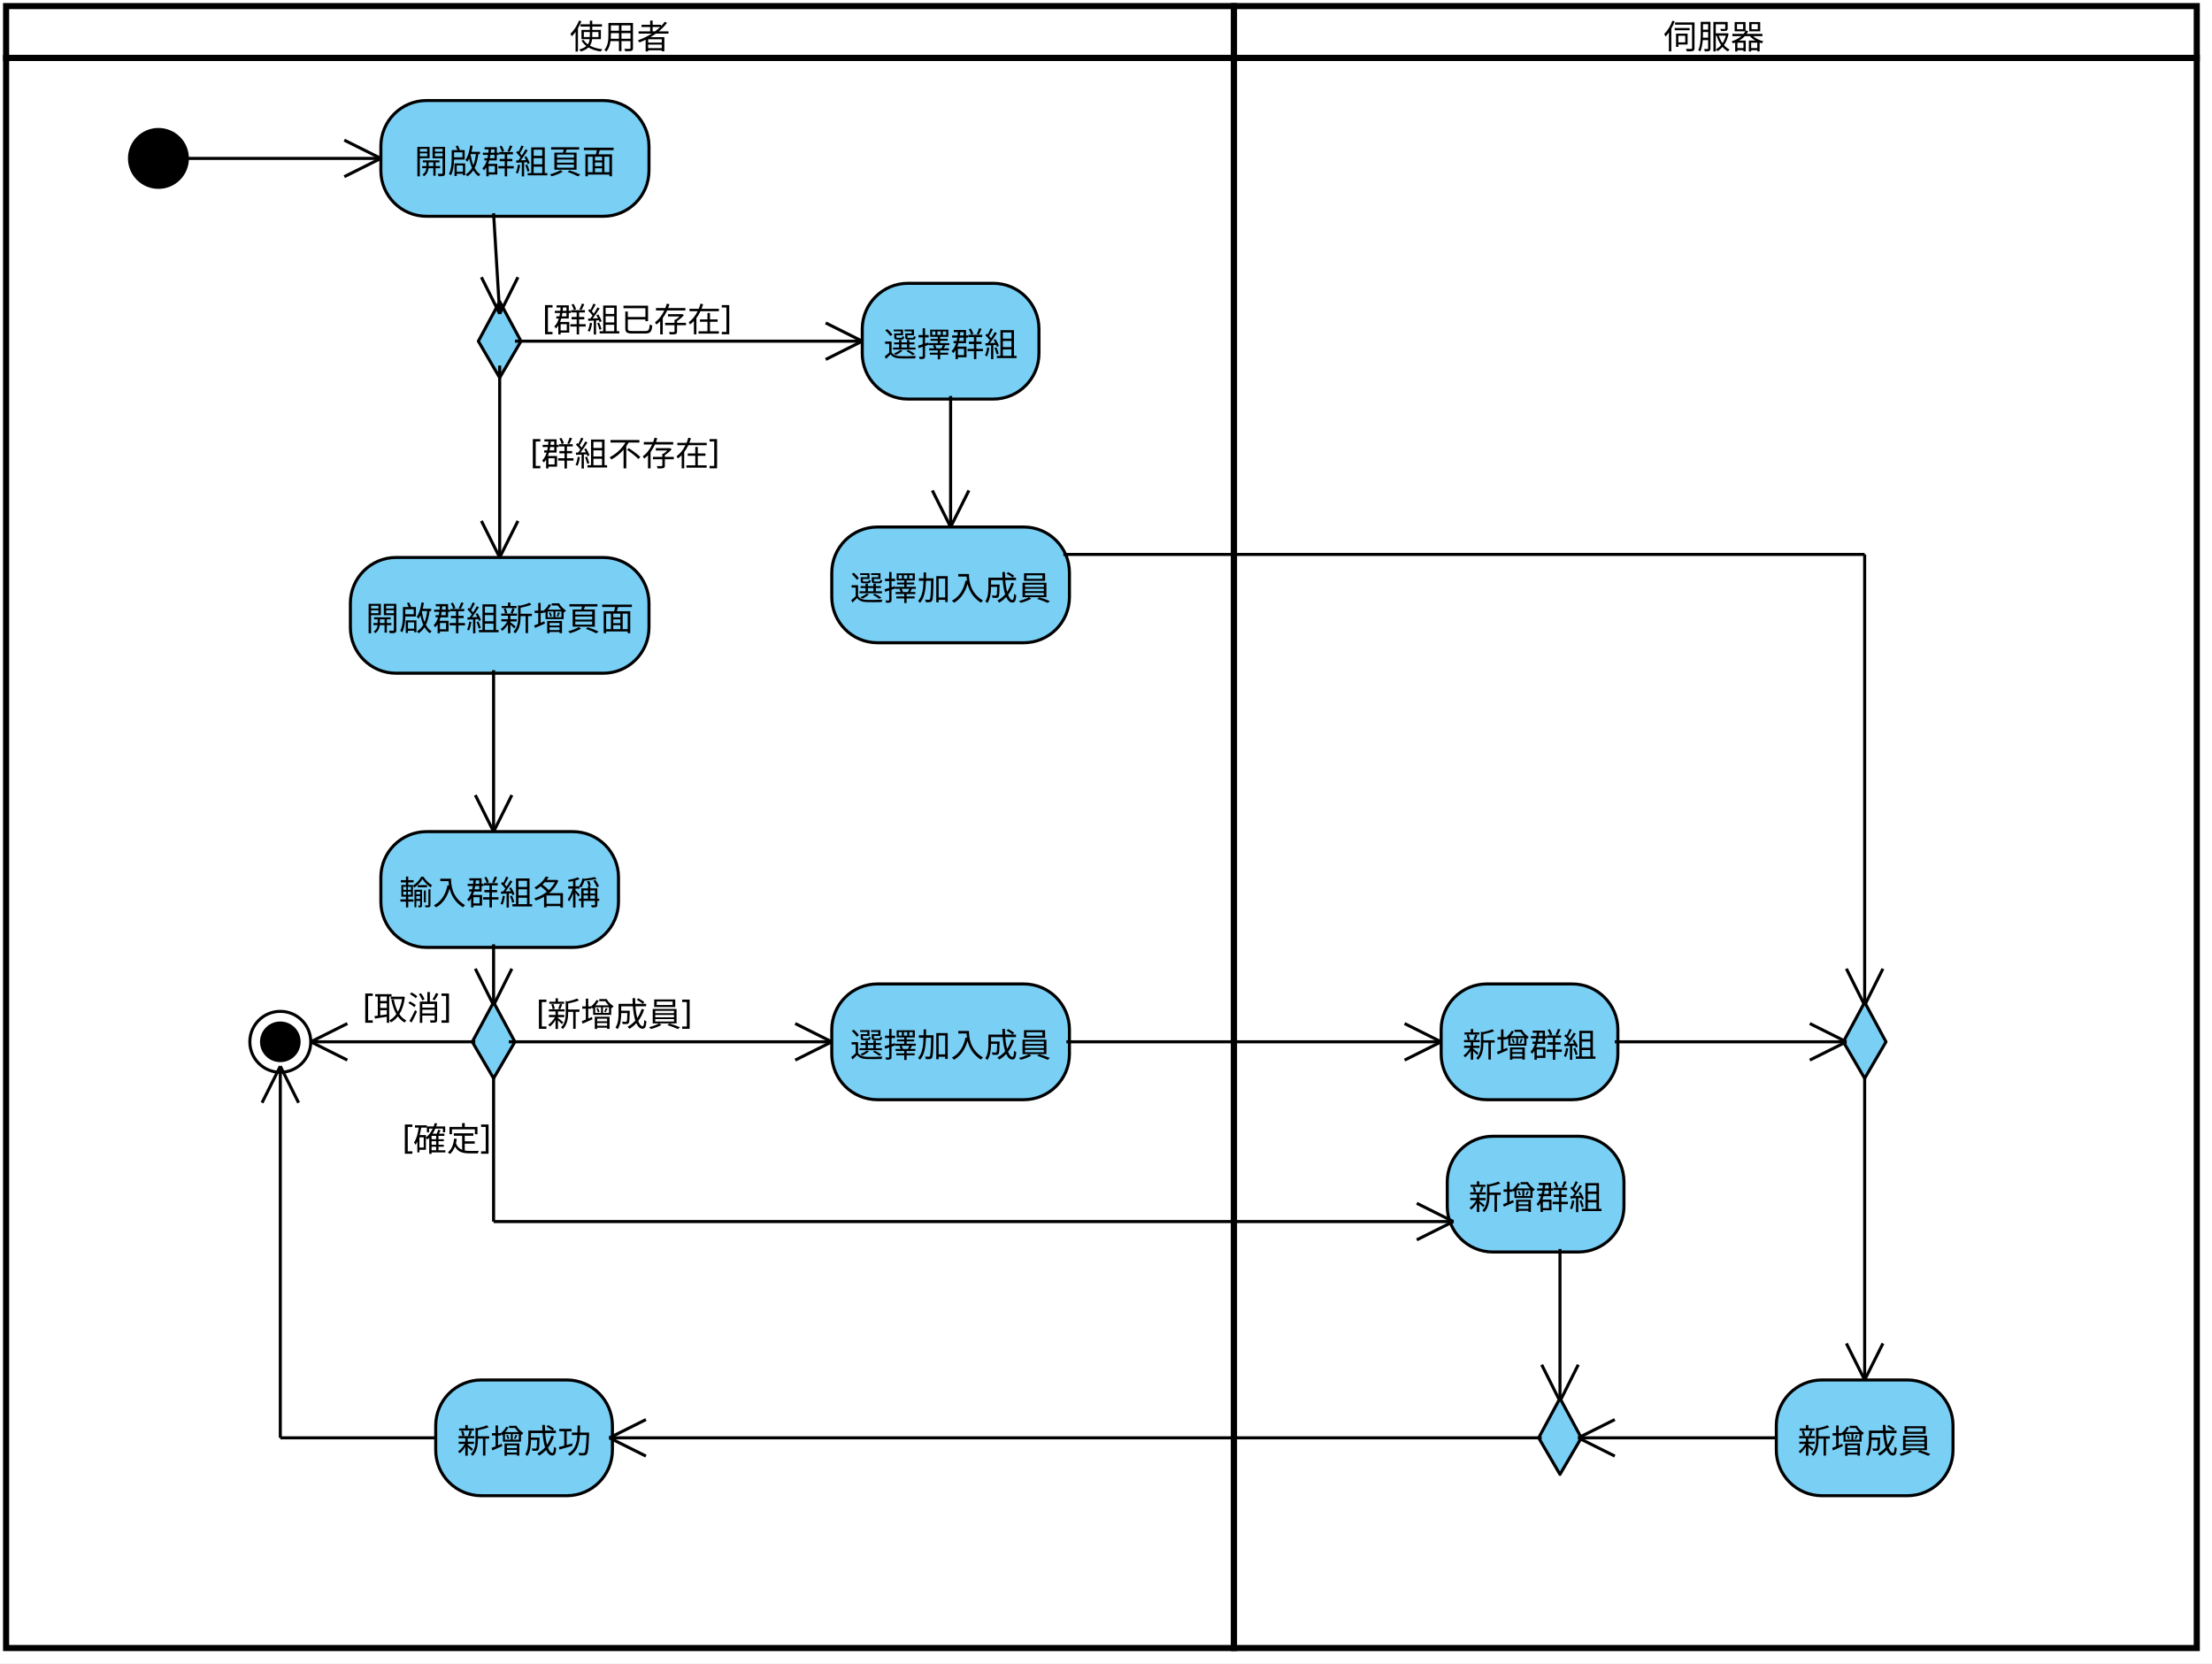
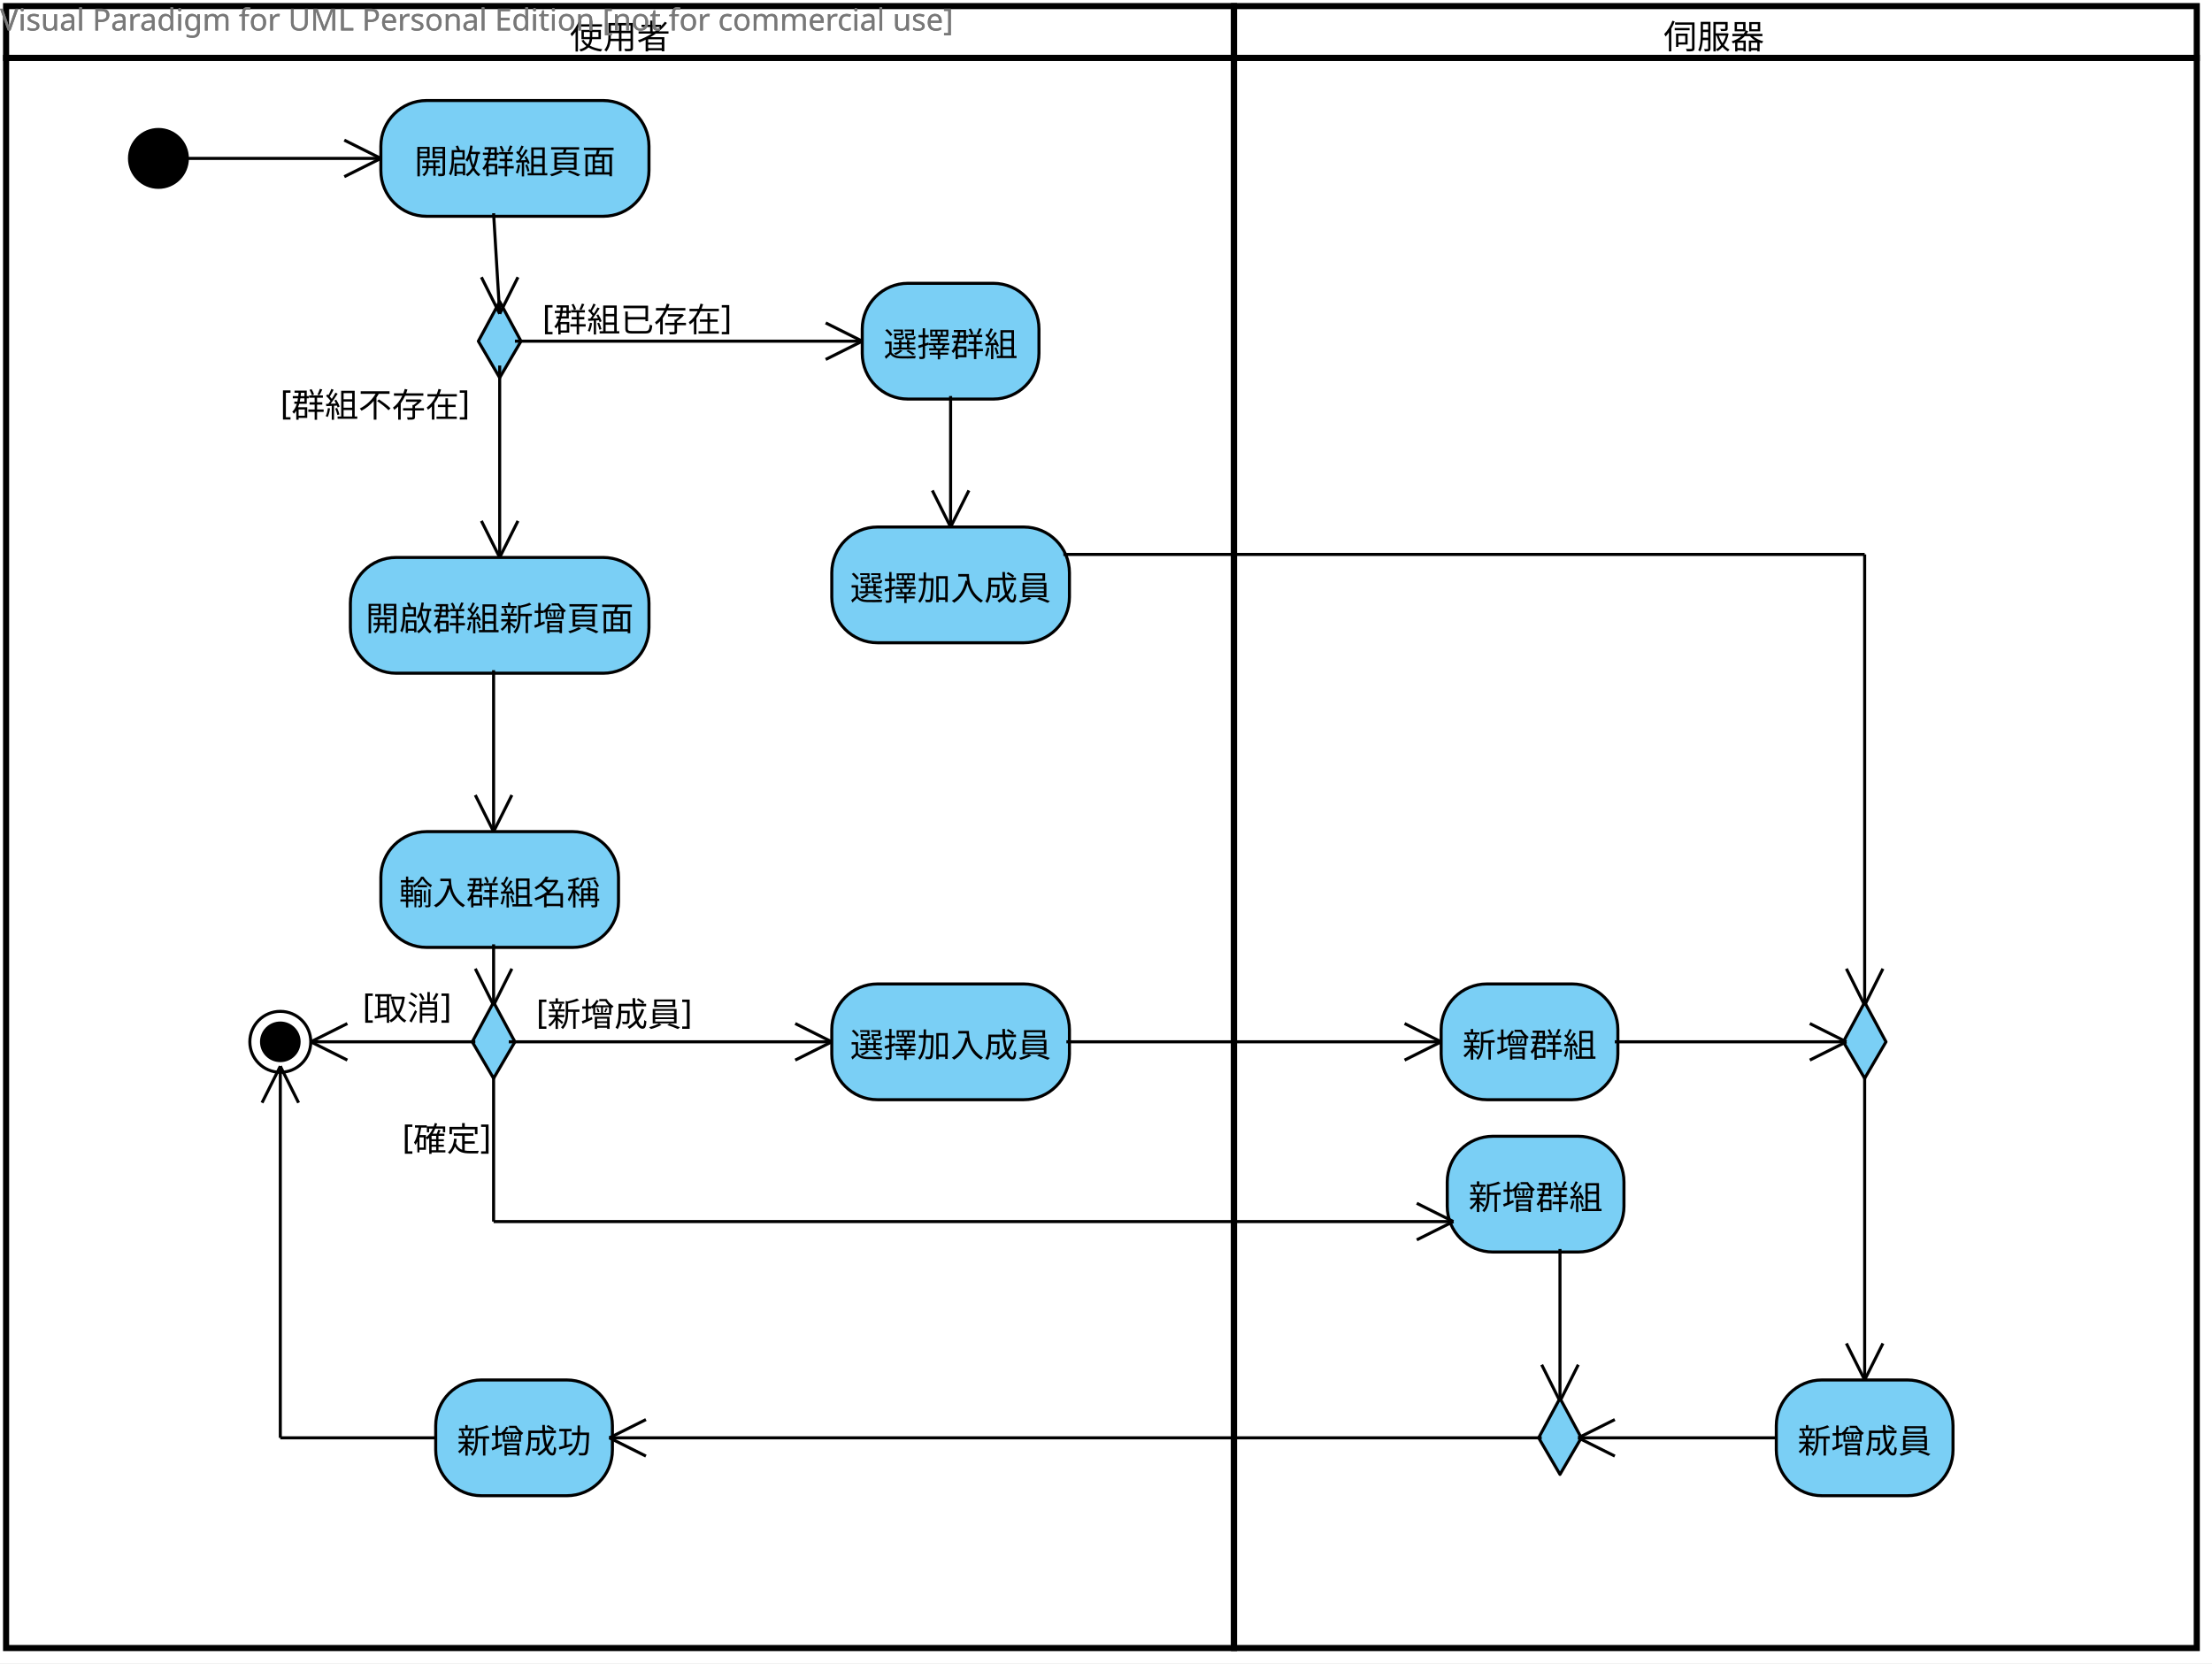
<svg xmlns="http://www.w3.org/2000/svg" style="fill-opacity:1; color-rendering:auto; color-interpolation:auto; stroke:black; text-rendering:auto; stroke-linecap:square; stroke-miterlimit:10; stroke-opacity:1; shape-rendering:auto; fill:black; stroke-dasharray:none; font-weight:normal; stroke-width:1; font-family:'Dialog'; font-style:normal; stroke-linejoin:miter; font-size:12; stroke-dashoffset:0; image-rendering:auto;" width="726" height="546">
  <defs id="genericDefs" />
  <g>
    <defs id="defs1">
      <clipPath clipPathUnits="userSpaceOnUse" id="clipPath1">
        <path d="M-3 -3 L727 -3 L727 547 L-3 547 L-3 -3 Z" />
      </clipPath>
      <clipPath clipPathUnits="userSpaceOnUse" id="clipPath2">
        <path d="M0 0 L0 530 L7 530 L7 0 Z" />
      </clipPath>
      <clipPath clipPathUnits="userSpaceOnUse" id="clipPath3">
        <path d="M-3 -3 L410 -3 L410 24 L-3 24 L-3 -3 Z" />
      </clipPath>
      <clipPath clipPathUnits="userSpaceOnUse" id="clipPath4">
        <path d="M0 0 L403 0 L403 17 L0 17 L0 0 Z" />
      </clipPath>
      <clipPath clipPathUnits="userSpaceOnUse" id="clipPath5">
        <path d="M-3 -3 L410 -3 L410 529 L-3 529 L-3 -3 Z" />
      </clipPath>
      <clipPath clipPathUnits="userSpaceOnUse" id="clipPath6">
        <path d="M-3 -3 L323 -3 L323 24 L-3 24 L-3 -3 Z" />
      </clipPath>
      <clipPath clipPathUnits="userSpaceOnUse" id="clipPath7">
        <path d="M0 0 L316 0 L316 17 L0 17 L0 0 Z" />
      </clipPath>
      <clipPath clipPathUnits="userSpaceOnUse" id="clipPath8">
        <path d="M-3 -3 L323 -3 L323 529 L-3 529 L-3 -3 Z" />
      </clipPath>
      <clipPath clipPathUnits="userSpaceOnUse" id="clipPath9">
        <path d="M-3 -3 L47 -3 L47 27 L-3 27 L-3 -3 Z" />
      </clipPath>
      <clipPath clipPathUnits="userSpaceOnUse" id="clipPath10">
        <path d="M-3 -3 L97 -3 L97 47 L-3 47 L-3 -3 Z" />
      </clipPath>
      <clipPath clipPathUnits="userSpaceOnUse" id="clipPath11">
        <path d="M0 0 L90 0 L90 40 L0 40 L0 0 Z" />
      </clipPath>
      <clipPath clipPathUnits="userSpaceOnUse" id="clipPath12">
        <path d="M-3 -3 L27 -3 L27 47 L-3 47 L-3 -3 Z" />
      </clipPath>
      <clipPath clipPathUnits="userSpaceOnUse" id="clipPath13">
        <path d="M-3 -3 L107 -3 L107 47 L-3 47 L-3 -3 Z" />
      </clipPath>
      <clipPath clipPathUnits="userSpaceOnUse" id="clipPath14">
        <path d="M0 0 L100 0 L100 40 L0 40 L0 0 Z" />
      </clipPath>
      <clipPath clipPathUnits="userSpaceOnUse" id="clipPath15">
        <path d="M-3 -3 L67 -3 L67 47 L-3 47 L-3 -3 Z" />
      </clipPath>
      <clipPath clipPathUnits="userSpaceOnUse" id="clipPath16">
        <path d="M0 0 L60 0 L60 40 L0 40 L0 0 Z" />
      </clipPath>
      <clipPath clipPathUnits="userSpaceOnUse" id="clipPath17">
        <path d="M-3 -3 L87 -3 L87 47 L-3 47 L-3 -3 Z" />
      </clipPath>
      <clipPath clipPathUnits="userSpaceOnUse" id="clipPath18">
        <path d="M0 0 L80 0 L80 40 L0 40 L0 0 Z" />
      </clipPath>
      <clipPath clipPathUnits="userSpaceOnUse" id="clipPath19">
        <path d="M-3 -3 L27 -3 L27 27 L-3 27 L-3 -3 Z" />
      </clipPath>
      <clipPath clipPathUnits="userSpaceOnUse" id="clipPath20">
        <path d="M0 0 L316 0 L316 522 L0 522 L0 0 Z" />
      </clipPath>
      <clipPath clipPathUnits="userSpaceOnUse" id="clipPath21">
        <path d="M0 0 L403 0 L403 522 L0 522 L0 0 Z" />
      </clipPath>
      <clipPath clipPathUnits="userSpaceOnUse" id="clipPath22">
        <path d="M0 0 L179 0 L179 115 L0 115 L0 0 Z" />
      </clipPath>
      <clipPath clipPathUnits="userSpaceOnUse" id="clipPath23">
        <path d="M0 0 L117 0 L117 147 L0 147 L0 0 Z" />
      </clipPath>
      <clipPath clipPathUnits="userSpaceOnUse" id="clipPath24">
        <path d="M0 0 L115 0 L115 177 L0 177 L0 0 Z" />
      </clipPath>
      <clipPath clipPathUnits="userSpaceOnUse" id="clipPath25">
        <path d="M0 0 L228 0 L228 115 L0 115 L0 0 Z" />
      </clipPath>
      <clipPath clipPathUnits="userSpaceOnUse" id="clipPath26">
        <path d="M0 0 L115 0 L115 167 L0 167 L0 0 Z" />
      </clipPath>
      <clipPath clipPathUnits="userSpaceOnUse" id="clipPath27">
        <path d="M0 0 L115 0 L115 135 L0 135 L0 0 Z" />
      </clipPath>
      <clipPath clipPathUnits="userSpaceOnUse" id="clipPath28">
        <path d="M0 0 L220 0 L220 115 L0 115 L0 0 Z" />
      </clipPath>
      <clipPath clipPathUnits="userSpaceOnUse" id="clipPath29">
        <path d="M0 0 L430 0 L430 164 L0 164 L0 0 Z" />
      </clipPath>
      <clipPath clipPathUnits="userSpaceOnUse" id="clipPath30">
        <path d="M0 0 L169 0 L169 115 L0 115 L0 0 Z" />
      </clipPath>
      <clipPath clipPathUnits="userSpaceOnUse" id="clipPath31">
        <path d="M0 0 L115 0 L115 165 L0 165 L0 0 Z" />
      </clipPath>
      <clipPath clipPathUnits="userSpaceOnUse" id="clipPath32">
        <path d="M0 0 L166 0 L166 236 L0 236 L0 0 Z" />
      </clipPath>
      <clipPath clipPathUnits="userSpaceOnUse" id="clipPath33">
        <path d="M0 0 L420 0 L420 115 L0 115 L0 0 Z" />
      </clipPath>
      <clipPath clipPathUnits="userSpaceOnUse" id="clipPath34">
        <path d="M0 0 L237 0 L237 115 L0 115 L0 0 Z" />
      </clipPath>
      <clipPath clipPathUnits="userSpaceOnUse" id="clipPath35">
        <path d="M0 0 L190 0 L190 115 L0 115 L0 0 Z" />
      </clipPath>
      <clipPath clipPathUnits="userSpaceOnUse" id="clipPath36">
        <path d="M0 0 L115 0 L115 215 L0 215 L0 0 Z" />
      </clipPath>
      <clipPath clipPathUnits="userSpaceOnUse" id="clipPath37">
        <path d="M0 0 L115 0 L115 157 L0 157 L0 0 Z" />
      </clipPath>
      <clipPath clipPathUnits="userSpaceOnUse" id="clipPath38">
        <path d="M0 0 L377 0 L377 264 L0 264 L0 0 Z" />
      </clipPath>
      <clipPath clipPathUnits="userSpaceOnUse" id="clipPath39">
        <path d="M0 0 L48 0 L48 17 L0 17 L0 0 Z" />
      </clipPath>
      <clipPath clipPathUnits="userSpaceOnUse" id="clipPath40">
        <path d="M0 0 L70 0 L70 17 L0 17 L0 0 Z" />
      </clipPath>
      <clipPath clipPathUnits="userSpaceOnUse" id="clipPath41">
        <path d="M0 0 L81 0 L81 17 L0 17 L0 0 Z" />
      </clipPath>
    </defs>
    <g style="fill:white; text-rendering:geometricPrecision; stroke:white;">
      <rect x="0" y="0" width="726" style="stroke:none;" height="546" />
    </g>
    <g transform="translate(2,2)" style="text-rendering:geometricPrecision; stroke-width:2; font-size:11; font-family:sans-serif;">
      <rect x="0" y="0" width="403" style="clip-path:url(#clipPath3); fill:none;" height="17" />
    </g>
    <g style="text-rendering:geometricPrecision; font-size:11; font-family:sans-serif;" transform="translate(2,2)">
      <text x="185" y="14" style="clip-path:url(#clipPath4); stroke:none;" xml:space="preserve">使用者</text>
    </g>
    <g transform="translate(2,19)" style="text-rendering:geometricPrecision; stroke-width:2; font-size:11; font-family:sans-serif;">
      <rect x="0" y="0" width="403" style="clip-path:url(#clipPath5); fill:none;" height="522" />
    </g>
    <g transform="translate(405,2)" style="text-rendering:geometricPrecision; stroke-width:2; font-size:11; font-family:sans-serif;">
      <rect x="0" y="0" width="316" style="clip-path:url(#clipPath6); fill:none;" height="17" />
    </g>
    <g style="text-rendering:geometricPrecision; font-size:11; font-family:sans-serif;" transform="translate(405,2)">
      <text x="141" y="14" style="clip-path:url(#clipPath7); stroke:none;" xml:space="preserve">伺服器</text>
    </g>
    <g transform="translate(405,19)" style="text-rendering:geometricPrecision; stroke-width:2; font-size:11; font-family:sans-serif;">
      <rect x="0" y="0" width="316" style="clip-path:url(#clipPath8); fill:none;" height="522" />
    </g>
    <g style="text-rendering:geometricPrecision; font-size:11; font-family:sans-serif;" transform="translate(32,42)">
      <circle style="clip-path:url(#clipPath9); stroke:none;" r="10" cx="20" cy="10" />
    </g>
    <g transform="translate(124,32)" style="font-size:11; fill:rgb(122,207,245); text-rendering:geometricPrecision; font-family:sans-serif; stroke:rgb(122,207,245);">
      <rect x="1" y="1" width="88" style="clip-path:url(#clipPath10); stroke:none;" rx="15" ry="15" height="38" />
    </g>
    <g transform="translate(124,32)" style="font-size:11; stroke-linecap:butt; text-rendering:geometricPrecision; font-family:sans-serif; stroke-linejoin:round; stroke-miterlimit:0;">
      <rect x="1" y="1" width="88" style="clip-path:url(#clipPath10); fill:none;" rx="15" ry="15" height="38" />
    </g>
    <g style="text-rendering:geometricPrecision; font-size:11; font-family:sans-serif;" transform="translate(124,32)">
      <text x="12" y="25" style="clip-path:url(#clipPath11); stroke:none;" xml:space="preserve">開啟群組頁面</text>
    </g>
    <g transform="translate(154,92)" style="font-size:11; fill:rgb(122,207,245); text-rendering:geometricPrecision; font-family:sans-serif; stroke:rgb(122,207,245);">
      <polygon style="clip-path:url(#clipPath12); stroke:none;" points=" 10 7 17 20 10 32 3 20" />
    </g>
    <g transform="translate(154,92)" style="font-size:11; stroke-linecap:butt; text-rendering:geometricPrecision; font-family:sans-serif; stroke-linejoin:round; stroke-miterlimit:0;">
      <polygon style="fill:none; clip-path:url(#clipPath12);" points=" 10 7 17 20 10 32 3 20" />
    </g>
    <g transform="translate(114,182)" style="font-size:11; fill:rgb(122,207,245); text-rendering:geometricPrecision; font-family:sans-serif; stroke:rgb(122,207,245);">
      <rect x="1" y="1" width="98" style="clip-path:url(#clipPath13); stroke:none;" rx="15" ry="15" height="38" />
    </g>
    <g transform="translate(114,182)" style="font-size:11; stroke-linecap:butt; text-rendering:geometricPrecision; font-family:sans-serif; stroke-linejoin:round; stroke-miterlimit:0;">
      <rect x="1" y="1" width="98" style="clip-path:url(#clipPath13); fill:none;" rx="15" ry="15" height="38" />
    </g>
    <g style="text-rendering:geometricPrecision; font-size:11; font-family:sans-serif;" transform="translate(114,182)">
      <text x="6" y="25" style="clip-path:url(#clipPath14); stroke:none;" xml:space="preserve">開啟群組新增頁面</text>
    </g>
    <g transform="translate(282,92)" style="font-size:11; fill:rgb(122,207,245); text-rendering:geometricPrecision; font-family:sans-serif; stroke:rgb(122,207,245);">
      <rect x="1" y="1" width="58" style="clip-path:url(#clipPath15); stroke:none;" rx="15" ry="15" height="38" />
    </g>
    <g transform="translate(282,92)" style="font-size:11; stroke-linecap:butt; text-rendering:geometricPrecision; font-family:sans-serif; stroke-linejoin:round; stroke-miterlimit:0;">
      <rect x="1" y="1" width="58" style="clip-path:url(#clipPath15); fill:none;" rx="15" ry="15" height="38" />
    </g>
    <g style="text-rendering:geometricPrecision; font-size:11; font-family:sans-serif;" transform="translate(282,92)">
      <text x="8" y="25" style="clip-path:url(#clipPath16); stroke:none;" xml:space="preserve">選擇群組</text>
    </g>
    <g transform="translate(124,272)" style="font-size:11; fill:rgb(122,207,245); text-rendering:geometricPrecision; font-family:sans-serif; stroke:rgb(122,207,245);">
      <rect x="1" y="1" width="78" style="clip-path:url(#clipPath17); stroke:none;" rx="15" ry="15" height="38" />
    </g>
    <g transform="translate(124,272)" style="font-size:11; stroke-linecap:butt; text-rendering:geometricPrecision; font-family:sans-serif; stroke-linejoin:round; stroke-miterlimit:0;">
      <rect x="1" y="1" width="78" style="clip-path:url(#clipPath17); fill:none;" rx="15" ry="15" height="38" />
    </g>
    <g style="text-rendering:geometricPrecision; font-size:11; font-family:sans-serif;" transform="translate(124,272)">
      <text x="7" y="25" style="clip-path:url(#clipPath18); stroke:none;" xml:space="preserve">輸入群組名稱</text>
    </g>
    <g transform="translate(152,322)" style="font-size:11; fill:rgb(122,207,245); text-rendering:geometricPrecision; font-family:sans-serif; stroke:rgb(122,207,245);">
      <polygon style="clip-path:url(#clipPath12); stroke:none;" points=" 10 7 17 20 10 32 3 20" />
    </g>
    <g transform="translate(152,322)" style="font-size:11; stroke-linecap:butt; text-rendering:geometricPrecision; font-family:sans-serif; stroke-linejoin:round; stroke-miterlimit:0;">
      <polygon style="fill:none; clip-path:url(#clipPath12);" points=" 10 7 17 20 10 32 3 20" />
    </g>
    <g transform="translate(272,322)" style="font-size:11; fill:rgb(122,207,245); text-rendering:geometricPrecision; font-family:sans-serif; stroke:rgb(122,207,245);">
      <rect x="1" y="1" width="78" style="clip-path:url(#clipPath17); stroke:none;" rx="15" ry="15" height="38" />
    </g>
    <g transform="translate(272,322)" style="font-size:11; stroke-linecap:butt; text-rendering:geometricPrecision; font-family:sans-serif; stroke-linejoin:round; stroke-miterlimit:0;">
      <rect x="1" y="1" width="78" style="clip-path:url(#clipPath17); fill:none;" rx="15" ry="15" height="38" />
    </g>
    <g style="text-rendering:geometricPrecision; font-size:11; font-family:sans-serif;" transform="translate(272,322)">
      <text x="7" y="25" style="clip-path:url(#clipPath18); stroke:none;" xml:space="preserve">選擇加入成員</text>
    </g>
    <g transform="translate(474,372)" style="font-size:11; fill:rgb(122,207,245); text-rendering:geometricPrecision; font-family:sans-serif; stroke:rgb(122,207,245);">
      <rect x="1" y="1" width="58" style="clip-path:url(#clipPath15); stroke:none;" rx="15" ry="15" height="38" />
    </g>
    <g transform="translate(474,372)" style="font-size:11; stroke-linecap:butt; text-rendering:geometricPrecision; font-family:sans-serif; stroke-linejoin:round; stroke-miterlimit:0;">
      <rect x="1" y="1" width="58" style="clip-path:url(#clipPath15); fill:none;" rx="15" ry="15" height="38" />
    </g>
    <g style="text-rendering:geometricPrecision; font-size:11; font-family:sans-serif;" transform="translate(474,372)">
      <text x="8" y="25" style="clip-path:url(#clipPath16); stroke:none;" xml:space="preserve">新增群組</text>
    </g>
    <g style="text-rendering:geometricPrecision; font-size:11; font-family:sans-serif;" transform="translate(82,332)">
      <circle style="clip-path:url(#clipPath19); stroke:none;" r="6.667" cx="10" cy="10" />
      <circle style="stroke-linecap:butt; clip-path:url(#clipPath19); fill:none; stroke-linejoin:round; stroke-miterlimit:0;" r="10" cx="10" cy="10" />
    </g>
    <g transform="translate(142,452)" style="font-size:11; fill:rgb(122,207,245); text-rendering:geometricPrecision; font-family:sans-serif; stroke:rgb(122,207,245);">
      <rect x="1" y="1" width="58" style="clip-path:url(#clipPath15); stroke:none;" rx="15" ry="15" height="38" />
    </g>
    <g transform="translate(142,452)" style="font-size:11; stroke-linecap:butt; text-rendering:geometricPrecision; font-family:sans-serif; stroke-linejoin:round; stroke-miterlimit:0;">
      <rect x="1" y="1" width="58" style="clip-path:url(#clipPath15); fill:none;" rx="15" ry="15" height="38" />
    </g>
    <g style="text-rendering:geometricPrecision; font-size:11; font-family:sans-serif;" transform="translate(142,452)">
      <text x="8" y="25" style="clip-path:url(#clipPath16); stroke:none;" xml:space="preserve">新增成功</text>
    </g>
    <g transform="translate(502,452)" style="font-size:11; fill:rgb(122,207,245); text-rendering:geometricPrecision; font-family:sans-serif; stroke:rgb(122,207,245);">
      <polygon style="clip-path:url(#clipPath12); stroke:none;" points=" 10 7 17 20 10 32 3 20" />
    </g>
    <g transform="translate(502,452)" style="font-size:11; stroke-linecap:butt; text-rendering:geometricPrecision; font-family:sans-serif; stroke-linejoin:round; stroke-miterlimit:0;">
      <polygon style="fill:none; clip-path:url(#clipPath12);" points=" 10 7 17 20 10 32 3 20" />
    </g>
    <g transform="translate(472,322)" style="font-size:11; fill:rgb(122,207,245); text-rendering:geometricPrecision; font-family:sans-serif; stroke:rgb(122,207,245);">
      <rect x="1" y="1" width="58" style="clip-path:url(#clipPath15); stroke:none;" rx="15" ry="15" height="38" />
    </g>
    <g transform="translate(472,322)" style="font-size:11; stroke-linecap:butt; text-rendering:geometricPrecision; font-family:sans-serif; stroke-linejoin:round; stroke-miterlimit:0;">
      <rect x="1" y="1" width="58" style="clip-path:url(#clipPath15); fill:none;" rx="15" ry="15" height="38" />
    </g>
    <g style="text-rendering:geometricPrecision; font-size:11; font-family:sans-serif;" transform="translate(472,322)">
      <text x="8" y="25" style="clip-path:url(#clipPath16); stroke:none;" xml:space="preserve">新增群組</text>
    </g>
    <g transform="translate(602,322)" style="font-size:11; fill:rgb(122,207,245); text-rendering:geometricPrecision; font-family:sans-serif; stroke:rgb(122,207,245);">
      <polygon style="clip-path:url(#clipPath12); stroke:none;" points=" 10 7 17 20 10 32 3 20" />
    </g>
    <g transform="translate(602,322)" style="font-size:11; stroke-linecap:butt; text-rendering:geometricPrecision; font-family:sans-serif; stroke-linejoin:round; stroke-miterlimit:0;">
      <polygon style="fill:none; clip-path:url(#clipPath12);" points=" 10 7 17 20 10 32 3 20" />
    </g>
    <g transform="translate(582,452)" style="font-size:11; fill:rgb(122,207,245); text-rendering:geometricPrecision; font-family:sans-serif; stroke:rgb(122,207,245);">
      <rect x="1" y="1" width="58" style="clip-path:url(#clipPath15); stroke:none;" rx="15" ry="15" height="38" />
    </g>
    <g transform="translate(582,452)" style="font-size:11; stroke-linecap:butt; text-rendering:geometricPrecision; font-family:sans-serif; stroke-linejoin:round; stroke-miterlimit:0;">
      <rect x="1" y="1" width="58" style="clip-path:url(#clipPath15); fill:none;" rx="15" ry="15" height="38" />
    </g>
    <g style="text-rendering:geometricPrecision; font-size:11; font-family:sans-serif;" transform="translate(582,452)">
      <text x="8" y="25" style="clip-path:url(#clipPath16); stroke:none;" xml:space="preserve">新增成員</text>
    </g>
    <g transform="translate(272,172)" style="font-size:11; fill:rgb(122,207,245); text-rendering:geometricPrecision; font-family:sans-serif; stroke:rgb(122,207,245);">
      <rect x="1" y="1" width="78" style="clip-path:url(#clipPath17); stroke:none;" rx="15" ry="15" height="38" />
    </g>
    <g transform="translate(272,172)" style="font-size:11; stroke-linecap:butt; text-rendering:geometricPrecision; font-family:sans-serif; stroke-linejoin:round; stroke-miterlimit:0;">
      <rect x="1" y="1" width="78" style="clip-path:url(#clipPath17); fill:none;" rx="15" ry="15" height="38" />
    </g>
    <g style="text-rendering:geometricPrecision; font-size:11; font-family:sans-serif;" transform="translate(272,172)">
      <text x="7" y="25" style="clip-path:url(#clipPath18); stroke:none;" xml:space="preserve">選擇加入成員</text>
    </g>
    <g transform="translate(5,-4)" style="font-size:11; stroke-linecap:butt; text-rendering:geometricPrecision; font-family:sans-serif; stroke-linejoin:round;">
      <line x1="55" x2="120" y1="56" style="clip-path:url(#clipPath22); fill:none;" y2="56" />
      <line x1="120" x2="108" y1="56" style="clip-path:url(#clipPath22); fill:none;" y2="50" />
      <line x1="120" x2="108" y1="56" style="clip-path:url(#clipPath22); fill:none;" y2="62" />
    </g>
    <g transform="translate(106,15)" style="font-size:11; stroke-linecap:butt; text-rendering:geometricPrecision; font-family:sans-serif; stroke-linejoin:round;">
      <line x1="56" x2="58" y1="55" style="clip-path:url(#clipPath23); fill:none;" y2="88" />
      <line x1="58" x2="64" y1="88" style="clip-path:url(#clipPath23); fill:none;" y2="76" />
      <line x1="58" x2="52" y1="88" style="clip-path:url(#clipPath23); fill:none;" y2="76" />
    </g>
    <g transform="translate(108,65)" style="font-size:11; stroke-linecap:butt; text-rendering:geometricPrecision; font-family:sans-serif; stroke-linejoin:round;">
      <line x1="56" x2="56" y1="55" style="clip-path:url(#clipPath24); fill:none;" y2="118" />
      <line x1="56" x2="62" y1="118" style="clip-path:url(#clipPath24); fill:none;" y2="106" />
      <line x1="56" x2="50" y1="118" style="clip-path:url(#clipPath24); fill:none;" y2="106" />
    </g>
    <g transform="translate(114,56)" style="font-size:11; stroke-linecap:butt; text-rendering:geometricPrecision; font-family:sans-serif; stroke-linejoin:round;">
      <line x1="55" x2="169" y1="56" style="clip-path:url(#clipPath25); fill:none;" y2="56" />
      <line x1="169" x2="157" y1="56" style="clip-path:url(#clipPath25); fill:none;" y2="50" />
      <line x1="169" x2="157" y1="56" style="clip-path:url(#clipPath25); fill:none;" y2="62" />
    </g>
    <g transform="translate(106,165)" style="font-size:11; stroke-linecap:butt; text-rendering:geometricPrecision; font-family:sans-serif; stroke-linejoin:round;">
      <line x1="56" x2="56" y1="55" style="clip-path:url(#clipPath26); fill:none;" y2="108" />
      <line x1="56" x2="62" y1="108" style="clip-path:url(#clipPath26); fill:none;" y2="96" />
      <line x1="56" x2="50" y1="108" style="clip-path:url(#clipPath26); fill:none;" y2="96" />
    </g>
    <g transform="translate(106,255)" style="font-size:11; stroke-linecap:butt; text-rendering:geometricPrecision; font-family:sans-serif; stroke-linejoin:round;">
      <line x1="56" x2="56" y1="55" style="clip-path:url(#clipPath27); fill:none;" y2="75" />
      <line x1="56" x2="62" y1="75" style="clip-path:url(#clipPath27); fill:none;" y2="63" />
      <line x1="56" x2="50" y1="75" style="clip-path:url(#clipPath27); fill:none;" y2="63" />
    </g>
    <g transform="translate(112,286)" style="font-size:11; stroke-linecap:butt; text-rendering:geometricPrecision; font-family:sans-serif; stroke-linejoin:round;">
      <line x1="55" x2="161" y1="56" style="clip-path:url(#clipPath28); fill:none;" y2="56" />
      <line x1="161" x2="149" y1="56" style="clip-path:url(#clipPath28); fill:none;" y2="50" />
      <line x1="161" x2="149" y1="56" style="clip-path:url(#clipPath28); fill:none;" y2="62" />
    </g>
    <g transform="translate(106,297)" style="font-size:11; stroke-linecap:butt; text-rendering:geometricPrecision; font-family:sans-serif; stroke-linejoin:round;">
      <line x1="56" x2="56" y1="56" style="clip-path:url(#clipPath29); fill:none;" y2="104" />
      <line x1="56" x2="371" y1="104" style="clip-path:url(#clipPath29); fill:none;" y2="104" />
      <line x1="371" x2="359" y1="104" style="clip-path:url(#clipPath29); fill:none;" y2="98" />
      <line x1="371" x2="359" y1="104" style="clip-path:url(#clipPath29); fill:none;" y2="110" />
    </g>
    <g transform="translate(46,286)" style="font-size:11; stroke-linecap:butt; text-rendering:geometricPrecision; font-family:sans-serif; stroke-linejoin:round;">
      <line x1="110" x2="56" y1="56" style="clip-path:url(#clipPath30); fill:none;" y2="56" />
      <line x1="56" x2="68" y1="56" style="clip-path:url(#clipPath30); fill:none;" y2="62" />
      <line x1="56" x2="68" y1="56" style="clip-path:url(#clipPath30); fill:none;" y2="50" />
    </g>
    <g transform="translate(456,355)" style="font-size:11; stroke-linecap:butt; text-rendering:geometricPrecision; font-family:sans-serif; stroke-linejoin:round;">
      <line x1="56" x2="56" y1="55" style="clip-path:url(#clipPath31); fill:none;" y2="105" />
      <line x1="56" x2="62" y1="105" style="clip-path:url(#clipPath31); fill:none;" y2="93" />
      <line x1="56" x2="50" y1="105" style="clip-path:url(#clipPath31); fill:none;" y2="93" />
    </g>
    <g transform="translate(36,295)" style="font-size:11; stroke-linecap:butt; text-rendering:geometricPrecision; font-family:sans-serif; stroke-linejoin:round;">
      <line x1="107" x2="56" y1="177" style="clip-path:url(#clipPath32); fill:none;" y2="177" />
      <line x1="56" x2="56" y1="177" style="clip-path:url(#clipPath32); fill:none;" y2="55" />
      <line x1="56" x2="50" y1="55" style="clip-path:url(#clipPath32); fill:none;" y2="67" />
      <line x1="56" x2="62" y1="55" style="clip-path:url(#clipPath32); fill:none;" y2="67" />
    </g>
    <g transform="translate(145,416)" style="font-size:11; stroke-linecap:butt; text-rendering:geometricPrecision; font-family:sans-serif; stroke-linejoin:round;">
      <line x1="361" x2="55" y1="56" style="clip-path:url(#clipPath33); fill:none;" y2="56" />
      <line x1="55" x2="67" y1="56" style="clip-path:url(#clipPath33); fill:none;" y2="62" />
      <line x1="55" x2="67" y1="56" style="clip-path:url(#clipPath33); fill:none;" y2="50" />
    </g>
    <g transform="translate(295,286)" style="font-size:11; stroke-linecap:butt; text-rendering:geometricPrecision; font-family:sans-serif; stroke-linejoin:round;">
      <line x1="55" x2="178" y1="56" style="clip-path:url(#clipPath34); fill:none;" y2="56" />
      <line x1="178" x2="166" y1="56" style="clip-path:url(#clipPath34); fill:none;" y2="50" />
      <line x1="178" x2="166" y1="56" style="clip-path:url(#clipPath34); fill:none;" y2="62" />
    </g>
    <g transform="translate(475,286)" style="font-size:11; stroke-linecap:butt; text-rendering:geometricPrecision; font-family:sans-serif; stroke-linejoin:round;">
      <line x1="55" x2="131" y1="56" style="clip-path:url(#clipPath35); fill:none;" y2="56" />
      <line x1="131" x2="119" y1="56" style="clip-path:url(#clipPath35); fill:none;" y2="50" />
      <line x1="131" x2="119" y1="56" style="clip-path:url(#clipPath35); fill:none;" y2="62" />
    </g>
    <g transform="translate(556,297)" style="font-size:11; stroke-linecap:butt; text-rendering:geometricPrecision; font-family:sans-serif; stroke-linejoin:round;">
      <line x1="56" x2="56" y1="56" style="clip-path:url(#clipPath36); fill:none;" y2="156" />
      <line x1="56" x2="62" y1="156" style="clip-path:url(#clipPath36); fill:none;" y2="144" />
      <line x1="56" x2="50" y1="156" style="clip-path:url(#clipPath36); fill:none;" y2="144" />
    </g>
    <g transform="translate(256,75)" style="font-size:11; stroke-linecap:butt; text-rendering:geometricPrecision; font-family:sans-serif; stroke-linejoin:round;">
      <line x1="56" x2="56" y1="55" style="clip-path:url(#clipPath37); fill:none;" y2="98" />
      <line x1="56" x2="62" y1="98" style="clip-path:url(#clipPath37); fill:none;" y2="86" />
      <line x1="56" x2="50" y1="98" style="clip-path:url(#clipPath37); fill:none;" y2="86" />
    </g>
    <g transform="translate(294,126)" style="font-size:11; stroke-linecap:butt; text-rendering:geometricPrecision; font-family:sans-serif; stroke-linejoin:round;">
      <line x1="55" x2="318" y1="56" style="clip-path:url(#clipPath38); fill:none;" y2="56" />
      <line x1="318" x2="318" y1="56" style="clip-path:url(#clipPath38); fill:none;" y2="204" />
      <line x1="318" x2="324" y1="204" style="clip-path:url(#clipPath38); fill:none;" y2="192" />
      <line x1="318" x2="312" y1="204" style="clip-path:url(#clipPath38); fill:none;" y2="192" />
    </g>
    <g transform="translate(463,416)" style="font-size:11; stroke-linecap:butt; text-rendering:geometricPrecision; font-family:sans-serif; stroke-linejoin:round;">
      <line x1="120" x2="55" y1="56" style="clip-path:url(#clipPath22); fill:none;" y2="56" />
      <line x1="55" x2="67" y1="56" style="clip-path:url(#clipPath22); fill:none;" y2="62" />
      <line x1="55" x2="67" y1="56" style="clip-path:url(#clipPath22); fill:none;" y2="50" />
    </g>
    <g style="text-rendering:geometricPrecision; font-size:11; font-family:sans-serif;" transform="translate(109,320)">
      <text x="10" y="14" style="clip-path:url(#clipPath39); stroke:none;" xml:space="preserve">[取消]</text>
    </g>
    <g style="text-rendering:geometricPrecision; font-size:11; font-family:sans-serif;" transform="translate(122,363)">
      <text x="10" y="14" style="clip-path:url(#clipPath39); stroke:none;" xml:space="preserve">[確定]</text>
    </g>
    <g style="text-rendering:geometricPrecision; font-size:11; font-family:sans-serif;" transform="translate(166,322)">
      <text x="10" y="14" style="clip-path:url(#clipPath40); stroke:none;" xml:space="preserve">[新增成員]</text>
    </g>
    <g style="text-rendering:geometricPrecision; font-size:11; font-family:sans-serif;" transform="translate(168,94)">
      <text x="10" y="14" style="clip-path:url(#clipPath41); stroke:none;" xml:space="preserve">[群組已存在]</text>
    </g>
-     <g style="text-rendering:geometricPrecision; font-size:11; font-family:sans-serif;" transform="translate(164,138)">
+     <g style="text-rendering:geometricPrecision; font-size:11; font-family:sans-serif;" transform="translate(82,122)">
      <text x="10" y="14" style="clip-path:url(#clipPath41); stroke:none;" xml:space="preserve">[群組不存在]</text>
+     </g>
+     <g style="fill:rgb(120,120,120); text-rendering:geometricPrecision; font-size:10; stroke:rgb(120,120,120);">
+       <text xml:space="preserve" x="0" y="10" style="stroke:none;">Visual Paradigm for UML Personal Edition [not for commercial use] </text>
+       <text xml:space="preserve" x="0" y="10" style="stroke:none;">Visual Paradigm for UML Personal Edition [not for commercial use] </text>
    </g>
  </g>
</svg>
